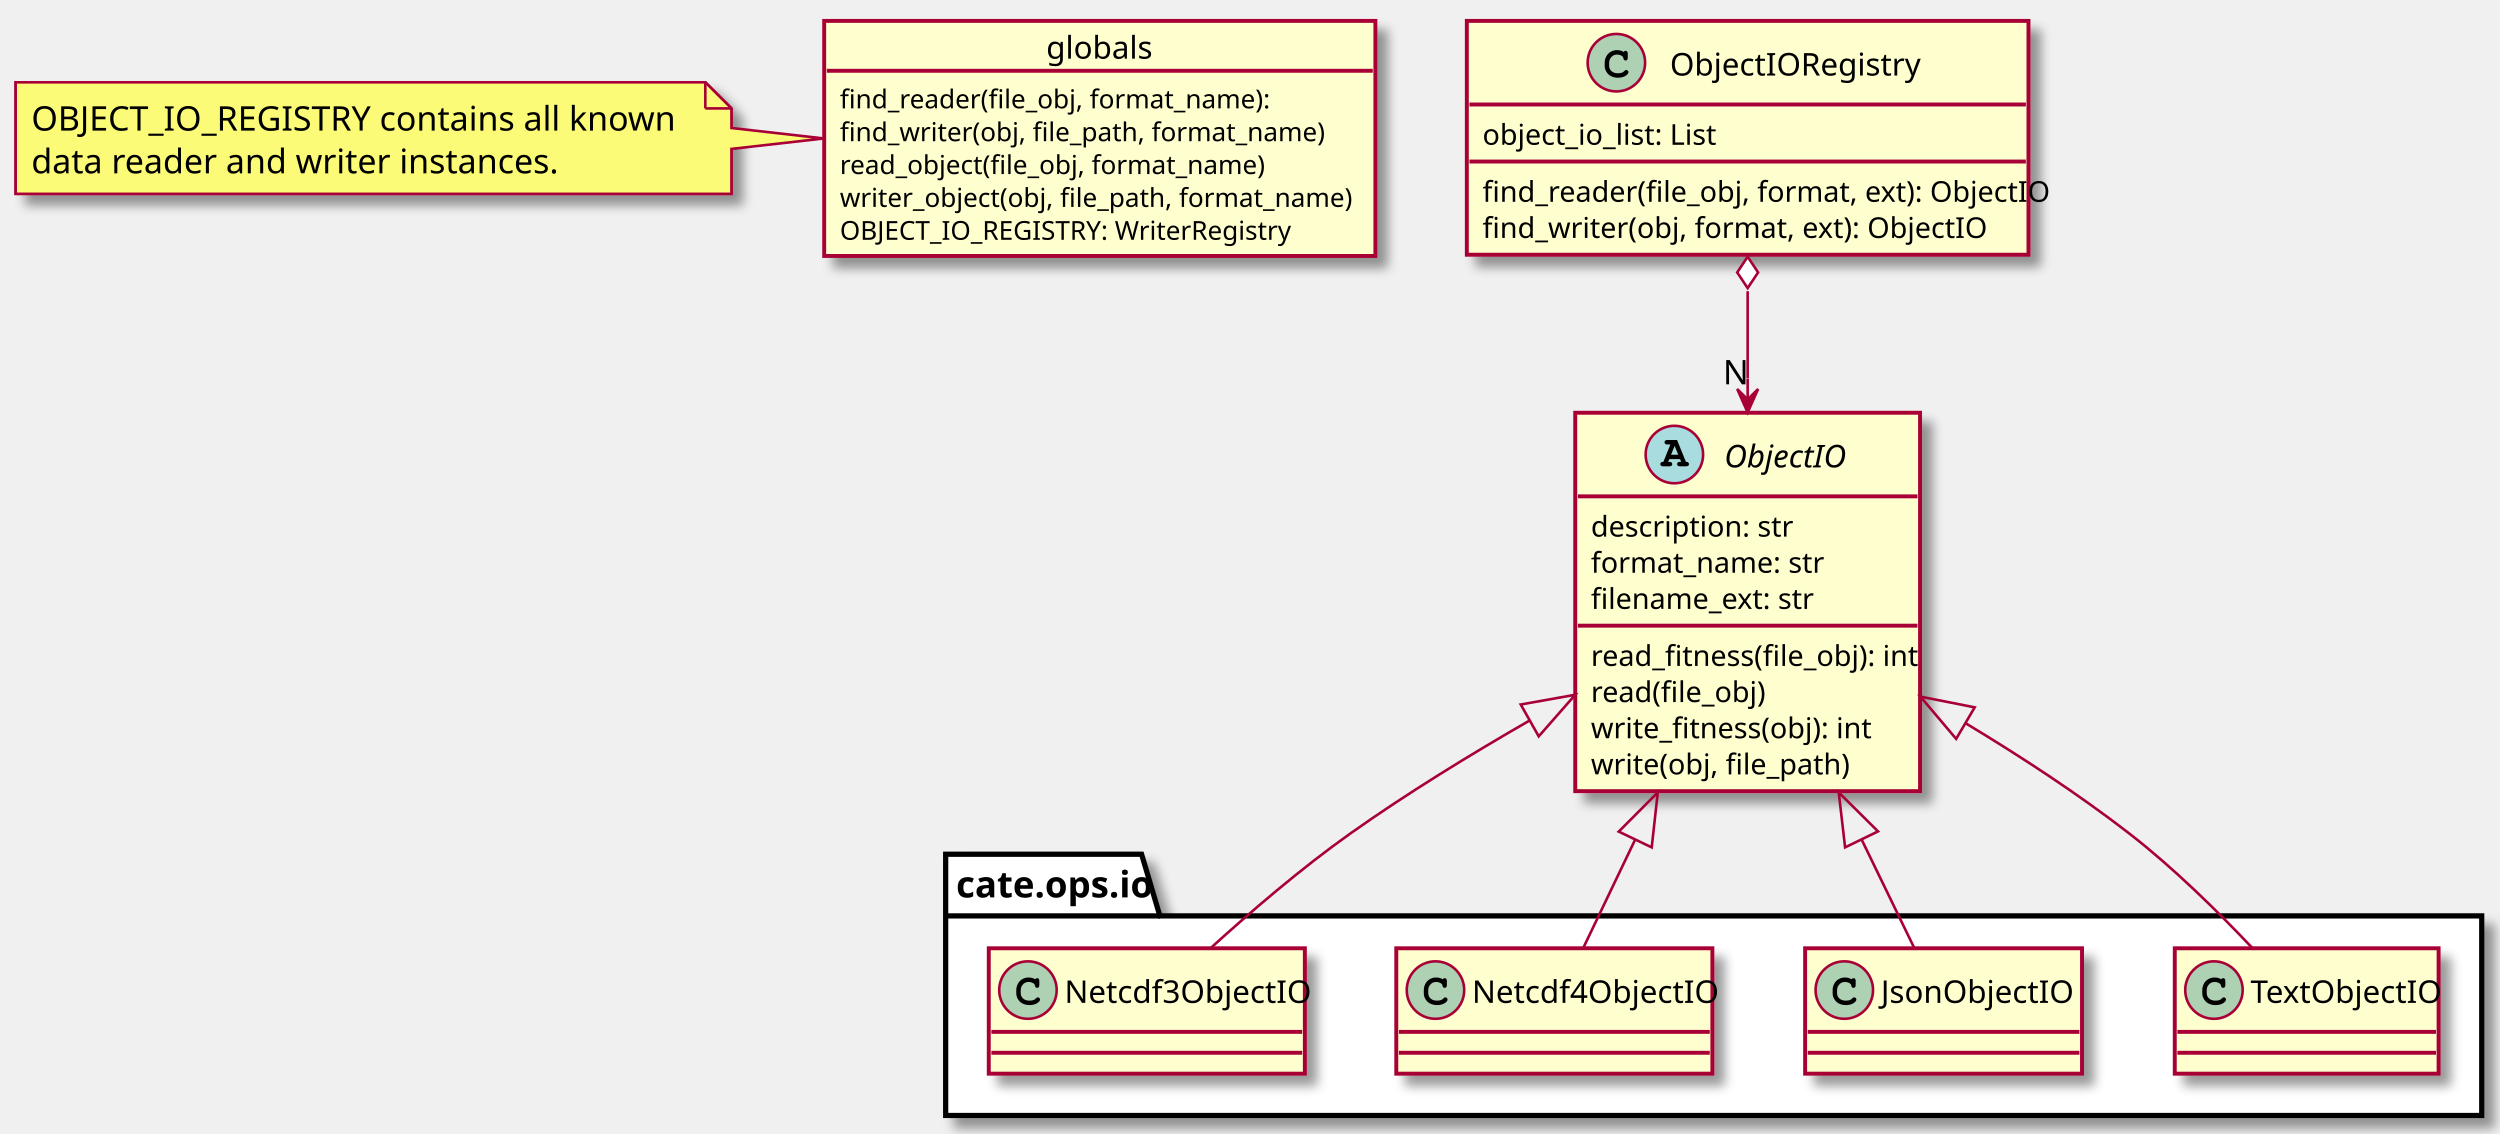
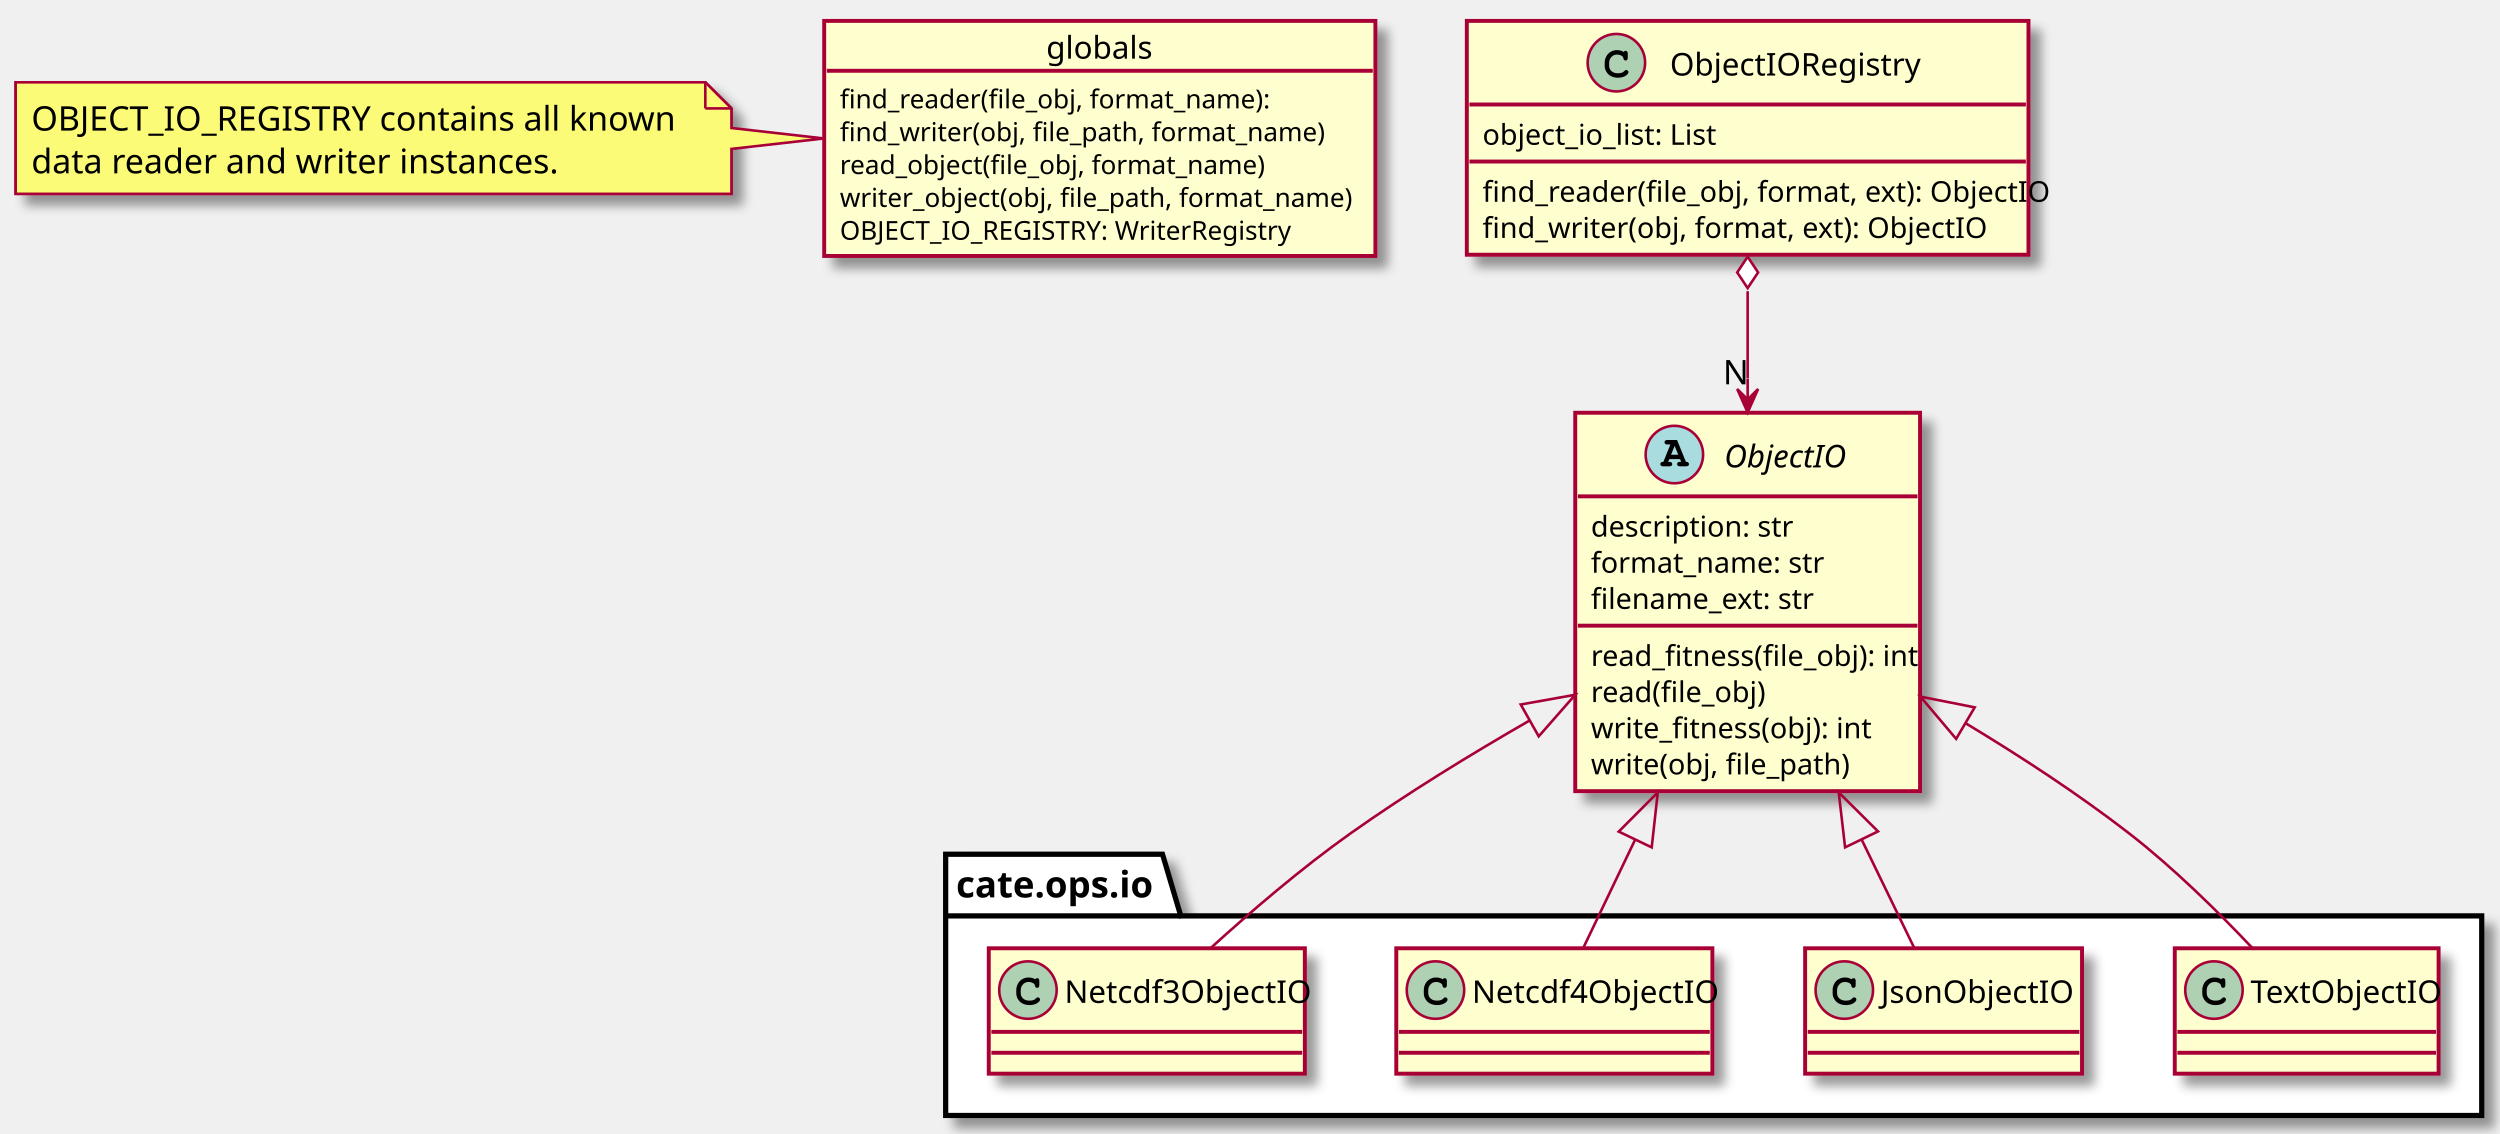
<svg xmlns="http://www.w3.org/2000/svg" height="434px" style="width:957px;height:434px;" version="1.1" viewBox="0 0 957 434" width="957px">
  <defs>
    <filter height="300%" id="f1" width="300%" x="-1" y="-1">
      <feGaussianBlur result="blurOut" stdDeviation="2.0" />
      <feColorMatrix in="blurOut" result="blurOut2" type="matrix" values="0 0 0 0 0 0 0 0 0 0 0 0 0 0 0 0 0 0 .4 0" />
      <feOffset dx="4.0" dy="4.0" in="blurOut2" result="blurOut3" />
      <feBlend in="SourceGraphic" in2="blurOut3" mode="normal" />
    </filter>
  </defs>
  <g>
-     <polygon fill="#FFFFFF" filter="url(#f1)" points="362,327,437,327,444,350.609,950,350.609,950,427,362,427,362,327" style="stroke: #000000; stroke-width: 2.0;" />
-     <line style="stroke: #000000; stroke-width: 2.0;" x1="362" x2="444" y1="350.609" y2="350.609" />
-     <text fill="#000000" font-family="sans-serif" font-size="14" font-weight="bold" lengthAdjust="spacingAndGlyphs" textLength="69" x="366" y="343.533">cate.ops.io</text>
+     <polygon fill="#FFFFFF" filter="url(#f1)" points="362,327,445,327,452,350.609,950,350.609,950,427,362,427,362,327" style="stroke: #000000; stroke-width: 2.0;" />
+     <line style="stroke: #000000; stroke-width: 2.0;" x1="362" x2="452" y1="350.609" y2="350.609" />
+     <text fill="#000000" font-family="sans-serif" font-size="14" font-weight="bold" lengthAdjust="spacingAndGlyphs" textLength="77" x="366" y="343.533">cate.ops.io</text>
    <rect fill="#FEFECE" filter="url(#f1)" height="48" style="stroke: #A80036; stroke-width: 1.5;" width="101" x="832.5" y="363" />
    <ellipse cx="847.5" cy="379" fill="#ADD1B2" rx="11" ry="11" style="stroke: #A80036; stroke-width: 1.0;" />
    <path d="M850.266,374.875 Q850.422,374.656 850.609,374.547 Q850.797,374.438 851.016,374.438 Q851.391,374.438 851.625,374.695 Q851.859,374.953 851.859,375.562 L851.859,377.016 Q851.859,377.625 851.625,377.891 Q851.391,378.156 851.016,378.156 Q850.672,378.156 850.469,377.953 Q850.266,377.766 850.156,377.25 Q850.109,376.891 849.922,376.703 Q849.594,376.328 848.984,376.109 Q848.375,375.891 847.75,375.891 Q846.984,375.891 846.352,376.219 Q845.719,376.547 845.227,377.297 Q844.734,378.047 844.734,379.078 L844.734,380.172 Q844.734,381.406 845.625,382.227 Q846.516,383.047 848.109,383.047 Q849.047,383.047 849.703,382.797 Q850.094,382.641 850.516,382.203 Q850.781,381.938 850.93,381.859 Q851.078,381.781 851.281,381.781 Q851.609,381.781 851.867,382.039 Q852.125,382.297 852.125,382.641 Q852.125,382.984 851.781,383.391 Q851.281,383.969 850.484,384.297 Q849.406,384.75 848.109,384.75 Q846.594,384.75 845.391,384.125 Q844.406,383.625 843.719,382.555 Q843.031,381.484 843.031,380.203 L843.031,379.047 Q843.031,377.719 843.648,376.57 Q844.266,375.422 845.359,374.805 Q846.453,374.188 847.688,374.188 Q848.422,374.188 849.07,374.352 Q849.719,374.516 850.266,374.875 Z " />
    <text fill="#000000" font-family="sans-serif" font-size="12" lengthAdjust="spacingAndGlyphs" textLength="69" x="861.5" y="383.91">TextObjectIO</text>
    <line style="stroke: #A80036; stroke-width: 1.5;" x1="833.5" x2="932.5" y1="395" y2="395" />
    <line style="stroke: #A80036; stroke-width: 1.5;" x1="833.5" x2="932.5" y1="403" y2="403" />
    <rect fill="#FEFECE" filter="url(#f1)" height="48" style="stroke: #A80036; stroke-width: 1.5;" width="106" x="691" y="363" />
    <ellipse cx="706" cy="379" fill="#ADD1B2" rx="11" ry="11" style="stroke: #A80036; stroke-width: 1.0;" />
    <path d="M708.766,374.875 Q708.922,374.656 709.109,374.547 Q709.297,374.438 709.516,374.438 Q709.891,374.438 710.125,374.695 Q710.359,374.953 710.359,375.562 L710.359,377.016 Q710.359,377.625 710.125,377.891 Q709.891,378.156 709.516,378.156 Q709.172,378.156 708.969,377.953 Q708.766,377.766 708.656,377.25 Q708.609,376.891 708.422,376.703 Q708.094,376.328 707.484,376.109 Q706.875,375.891 706.25,375.891 Q705.484,375.891 704.852,376.219 Q704.219,376.547 703.727,377.297 Q703.234,378.047 703.234,379.078 L703.234,380.172 Q703.234,381.406 704.125,382.227 Q705.016,383.047 706.609,383.047 Q707.547,383.047 708.203,382.797 Q708.594,382.641 709.016,382.203 Q709.281,381.938 709.43,381.859 Q709.578,381.781 709.781,381.781 Q710.109,381.781 710.367,382.039 Q710.625,382.297 710.625,382.641 Q710.625,382.984 710.281,383.391 Q709.781,383.969 708.984,384.297 Q707.906,384.75 706.609,384.75 Q705.094,384.75 703.891,384.125 Q702.906,383.625 702.219,382.555 Q701.531,381.484 701.531,380.203 L701.531,379.047 Q701.531,377.719 702.148,376.57 Q702.766,375.422 703.859,374.805 Q704.953,374.188 706.188,374.188 Q706.922,374.188 707.57,374.352 Q708.219,374.516 708.766,374.875 Z " />
    <text fill="#000000" font-family="sans-serif" font-size="12" lengthAdjust="spacingAndGlyphs" textLength="74" x="720" y="383.91">JsonObjectIO</text>
    <line style="stroke: #A80036; stroke-width: 1.5;" x1="692" x2="796" y1="395" y2="395" />
    <line style="stroke: #A80036; stroke-width: 1.5;" x1="692" x2="796" y1="403" y2="403" />
    <rect fill="#FEFECE" filter="url(#f1)" height="48" style="stroke: #A80036; stroke-width: 1.5;" width="121" x="534.5" y="363" />
    <ellipse cx="549.5" cy="379" fill="#ADD1B2" rx="11" ry="11" style="stroke: #A80036; stroke-width: 1.0;" />
    <path d="M552.266,374.875 Q552.422,374.656 552.609,374.547 Q552.797,374.438 553.016,374.438 Q553.391,374.438 553.625,374.695 Q553.859,374.953 553.859,375.562 L553.859,377.016 Q553.859,377.625 553.625,377.891 Q553.391,378.156 553.016,378.156 Q552.672,378.156 552.469,377.953 Q552.266,377.766 552.156,377.25 Q552.109,376.891 551.922,376.703 Q551.594,376.328 550.984,376.109 Q550.375,375.891 549.75,375.891 Q548.984,375.891 548.352,376.219 Q547.719,376.547 547.227,377.297 Q546.734,378.047 546.734,379.078 L546.734,380.172 Q546.734,381.406 547.625,382.227 Q548.516,383.047 550.109,383.047 Q551.047,383.047 551.703,382.797 Q552.094,382.641 552.516,382.203 Q552.781,381.938 552.93,381.859 Q553.078,381.781 553.281,381.781 Q553.609,381.781 553.867,382.039 Q554.125,382.297 554.125,382.641 Q554.125,382.984 553.781,383.391 Q553.281,383.969 552.484,384.297 Q551.406,384.75 550.109,384.75 Q548.594,384.75 547.391,384.125 Q546.406,383.625 545.719,382.555 Q545.031,381.484 545.031,380.203 L545.031,379.047 Q545.031,377.719 545.648,376.57 Q546.266,375.422 547.359,374.805 Q548.453,374.188 549.688,374.188 Q550.422,374.188 551.07,374.352 Q551.719,374.516 552.266,374.875 Z " />
    <text fill="#000000" font-family="sans-serif" font-size="12" lengthAdjust="spacingAndGlyphs" textLength="89" x="563.5" y="383.91">Netcdf4ObjectIO</text>
    <line style="stroke: #A80036; stroke-width: 1.5;" x1="535.5" x2="654.5" y1="395" y2="395" />
    <line style="stroke: #A80036; stroke-width: 1.5;" x1="535.5" x2="654.5" y1="403" y2="403" />
    <rect fill="#FEFECE" filter="url(#f1)" height="48" style="stroke: #A80036; stroke-width: 1.5;" width="121" x="378.5" y="363" />
    <ellipse cx="393.5" cy="379" fill="#ADD1B2" rx="11" ry="11" style="stroke: #A80036; stroke-width: 1.0;" />
    <path d="M396.266,374.875 Q396.422,374.656 396.609,374.547 Q396.797,374.438 397.016,374.438 Q397.391,374.438 397.625,374.695 Q397.859,374.953 397.859,375.562 L397.859,377.016 Q397.859,377.625 397.625,377.891 Q397.391,378.156 397.016,378.156 Q396.672,378.156 396.469,377.953 Q396.266,377.766 396.156,377.25 Q396.109,376.891 395.922,376.703 Q395.594,376.328 394.984,376.109 Q394.375,375.891 393.75,375.891 Q392.984,375.891 392.352,376.219 Q391.719,376.547 391.227,377.297 Q390.734,378.047 390.734,379.078 L390.734,380.172 Q390.734,381.406 391.625,382.227 Q392.516,383.047 394.109,383.047 Q395.047,383.047 395.703,382.797 Q396.094,382.641 396.516,382.203 Q396.781,381.938 396.93,381.859 Q397.078,381.781 397.281,381.781 Q397.609,381.781 397.867,382.039 Q398.125,382.297 398.125,382.641 Q398.125,382.984 397.781,383.391 Q397.281,383.969 396.484,384.297 Q395.406,384.75 394.109,384.75 Q392.594,384.75 391.391,384.125 Q390.406,383.625 389.719,382.555 Q389.031,381.484 389.031,380.203 L389.031,379.047 Q389.031,377.719 389.648,376.57 Q390.266,375.422 391.359,374.805 Q392.453,374.188 393.688,374.188 Q394.422,374.188 395.07,374.352 Q395.719,374.516 396.266,374.875 Z " />
    <text fill="#000000" font-family="sans-serif" font-size="12" lengthAdjust="spacingAndGlyphs" textLength="89" x="407.5" y="383.91">Netcdf3ObjectIO</text>
    <line style="stroke: #A80036; stroke-width: 1.5;" x1="379.5" x2="498.5" y1="395" y2="395" />
    <line style="stroke: #A80036; stroke-width: 1.5;" x1="379.5" x2="498.5" y1="403" y2="403" />
    <rect fill="#FEFECE" filter="url(#f1)" height="89.508" style="stroke: #A80036; stroke-width: 1.5;" width="215" x="561.5" y="8" />
    <ellipse cx="618.75" cy="24" fill="#ADD1B2" rx="11" ry="11" style="stroke: #A80036; stroke-width: 1.0;" />
    <path d="M621.516,19.875 Q621.672,19.656 621.859,19.547 Q622.047,19.438 622.266,19.438 Q622.641,19.438 622.875,19.695 Q623.109,19.953 623.109,20.562 L623.109,22.016 Q623.109,22.625 622.875,22.891 Q622.641,23.156 622.266,23.156 Q621.922,23.156 621.719,22.953 Q621.516,22.766 621.406,22.25 Q621.359,21.891 621.172,21.703 Q620.844,21.328 620.234,21.109 Q619.625,20.891 619,20.891 Q618.234,20.891 617.602,21.219 Q616.969,21.547 616.477,22.297 Q615.984,23.047 615.984,24.078 L615.984,25.172 Q615.984,26.406 616.875,27.227 Q617.766,28.047 619.359,28.047 Q620.297,28.047 620.953,27.797 Q621.344,27.641 621.766,27.203 Q622.031,26.938 622.18,26.859 Q622.328,26.781 622.531,26.781 Q622.859,26.781 623.117,27.039 Q623.375,27.297 623.375,27.641 Q623.375,27.984 623.031,28.391 Q622.531,28.969 621.734,29.297 Q620.656,29.75 619.359,29.75 Q617.844,29.75 616.641,29.125 Q615.656,28.625 614.969,27.555 Q614.281,26.484 614.281,25.203 L614.281,24.047 Q614.281,22.719 614.898,21.57 Q615.516,20.422 616.609,19.805 Q617.703,19.188 618.938,19.188 Q619.672,19.188 620.32,19.352 Q620.969,19.516 621.516,19.875 Z " />
    <text fill="#000000" font-family="sans-serif" font-size="12" lengthAdjust="spacingAndGlyphs" textLength="92" x="639.25" y="28.91">ObjectIORegistry</text>
    <line style="stroke: #A80036; stroke-width: 1.5;" x1="562.5" x2="775.5" y1="40" y2="40" />
    <text fill="#000000" font-family="sans-serif" font-size="11" lengthAdjust="spacingAndGlyphs" textLength="85" x="567.5" y="55.419">object_io_list: List</text>
    <line style="stroke: #A80036; stroke-width: 1.5;" x1="562.5" x2="775.5" y1="61.836" y2="61.836" />
    <text fill="#000000" font-family="sans-serif" font-size="11" lengthAdjust="spacingAndGlyphs" textLength="203" x="567.5" y="77.255">find_reader(file_obj, format, ext): ObjectIO</text>
    <text fill="#000000" font-family="sans-serif" font-size="11" lengthAdjust="spacingAndGlyphs" textLength="180" x="567.5" y="91.091">find_writer(obj, format, ext): ObjectIO</text>
    <rect fill="#FEFECE" filter="url(#f1)" height="144.852" style="stroke: #A80036; stroke-width: 1.5;" width="132" x="603" y="158" />
    <ellipse cx="640.95" cy="174" fill="#A9DCDF" rx="11" ry="11" style="stroke: #A80036; stroke-width: 1.0;" />
    <path d="M643.138,175.766 L638.997,175.766 L638.575,176.797 L638.997,176.797 Q639.606,176.797 639.872,177.031 Q640.138,177.266 640.138,177.656 Q640.138,178.031 639.872,178.266 Q639.606,178.5 638.997,178.5 L636.7,178.5 Q636.091,178.5 635.833,178.266 Q635.575,178.031 635.575,177.641 Q635.575,177.266 635.848,177.023 Q636.122,176.781 636.747,176.797 L639.419,170.141 L638.309,170.141 Q637.7,170.141 637.434,169.906 Q637.169,169.672 637.169,169.281 Q637.169,168.906 637.434,168.672 Q637.7,168.438 638.309,168.438 L641.981,168.438 L645.372,176.797 Q645.966,176.797 646.153,176.938 Q646.544,177.203 646.544,177.656 Q646.544,178.031 646.286,178.266 Q646.028,178.5 645.419,178.5 L643.122,178.5 Q642.513,178.5 642.247,178.266 Q641.981,178.031 641.981,177.641 Q641.981,177.266 642.247,177.031 Q642.513,176.797 643.122,176.797 L643.544,176.797 L643.138,175.766 Z M642.419,174.062 L641.059,170.688 L639.684,174.062 L642.419,174.062 Z " />
    <text fill="#000000" font-family="sans-serif" font-size="12" font-style="italic" lengthAdjust="spacingAndGlyphs" textLength="49" x="660.05" y="178.91">ObjectIO</text>
    <line style="stroke: #A80036; stroke-width: 1.5;" x1="604" x2="734" y1="190" y2="190" />
    <text fill="#000000" font-family="sans-serif" font-size="11" lengthAdjust="spacingAndGlyphs" textLength="72" x="609" y="205.419">description: str</text>
    <text fill="#000000" font-family="sans-serif" font-size="11" lengthAdjust="spacingAndGlyphs" textLength="82" x="609" y="219.255">format_name: str</text>
    <text fill="#000000" font-family="sans-serif" font-size="11" lengthAdjust="spacingAndGlyphs" textLength="80" x="609" y="233.091">filename_ext: str</text>
    <line style="stroke: #A80036; stroke-width: 1.5;" x1="604" x2="734" y1="239.508" y2="239.508" />
    <text fill="#000000" font-family="sans-serif" font-size="11" lengthAdjust="spacingAndGlyphs" textLength="120" x="609" y="254.927">read_fitness(file_obj): int</text>
    <text fill="#000000" font-family="sans-serif" font-size="11" lengthAdjust="spacingAndGlyphs" textLength="64" x="609" y="268.763">read(file_obj)</text>
    <text fill="#000000" font-family="sans-serif" font-size="11" lengthAdjust="spacingAndGlyphs" textLength="103" x="609" y="282.599">write_fitness(obj): int</text>
    <text fill="#000000" font-family="sans-serif" font-size="11" lengthAdjust="spacingAndGlyphs" textLength="94" x="609" y="296.435">write(obj, file_path)</text>
    <rect fill="#FEFECE" filter="url(#f1)" height="89.984" style="stroke: #A80036; stroke-width: 1.5;" width="211" x="315.5" y="8" />
    <text fill="#000000" font-family="sans-serif" font-size="12" lengthAdjust="spacingAndGlyphs" textLength="41" x="400.5" y="22.457">globals</text>
    <line style="stroke: #A80036; stroke-width: 1.5;" x1="316.5" x2="525.5" y1="27.094" y2="27.094" />
    <text fill="#000000" font-family="sans-serif" font-size="10" lengthAdjust="spacingAndGlyphs" textLength="168" x="321.5" y="41.475">find_reader(file_obj, format_name):</text>
    <text fill="#000000" font-family="sans-serif" font-size="10" lengthAdjust="spacingAndGlyphs" textLength="187" x="321.5" y="54.053">find_writer(obj, file_path, format_name)</text>
    <text fill="#000000" font-family="sans-serif" font-size="10" lengthAdjust="spacingAndGlyphs" textLength="168" x="321.5" y="66.631">read_object(file_obj, format_name)</text>
    <text fill="#000000" font-family="sans-serif" font-size="10" lengthAdjust="spacingAndGlyphs" textLength="199" x="321.5" y="79.209">writer_object(obj, file_path, format_name)</text>
    <text fill="#000000" font-family="sans-serif" font-size="10" lengthAdjust="spacingAndGlyphs" textLength="187" x="321.5" y="91.787">OBJECT_IO_REGISTRY: WriterRegistry</text>
    <polygon fill="#FBFB77" filter="url(#f1)" points="6,31.5,6,74.203,280,74.203,280,41.5,270,31.5,6,31.5" style="stroke: #A80036; stroke-width: 1.0;" />
    <polygon fill="#FBFB77" points="6,31.5,6,74.203,280,74.203,280,57,315.325,53,280,49,280,41.5,270,31.5,6,31.5" style="stroke: #A80036; stroke-width: 1.0;" />
    <line style="stroke: #A80036; stroke-width: 1.0;" x1="270" x2="270" y1="31.5" y2="41.5" />
    <line style="stroke: #A80036; stroke-width: 1.0;" x1="280" x2="270" y1="41.5" y2="41.5" />
    <text fill="#000000" font-family="sans-serif" font-size="13" lengthAdjust="spacingAndGlyphs" textLength="253" x="12" y="49.995">OBJECT_IO_REGISTRY contains all known</text>
    <text fill="#000000" font-family="sans-serif" font-size="13" lengthAdjust="spacingAndGlyphs" textLength="189" x="12" y="66.347">data reader and writer instances.</text>
    <path d="M669,111.48 C669,122.14 669,133.48 669,144.753 " fill="none" style="stroke: #A80036; stroke-width: 1.0;" />
    <polygon fill="#A80036" points="669,157.912,673,148.912,669,152.912,665,148.912,669,157.912" style="stroke: #A80036; stroke-width: 1.0;" />
    <line style="stroke: #A80036; stroke-width: 1.0;" x1="669" x2="669" y1="152.912" y2="144.912" />
    <polygon fill="#FFFFFF" points="669,98.286,665,104.286,669,110.286,673,104.286,669,98.286" style="stroke: #A80036; stroke-width: 1.0;" />
    <text fill="#000000" font-family="sans-serif" font-size="13" lengthAdjust="spacingAndGlyphs" textLength="9" x="659.536" y="147.122">N</text>
    <path d="M752.485,276.882 C773.543,289.57 795.652,304.016 815,319 C832.034,332.192 849.304,349.263 862.176,362.872 " fill="none" style="stroke: #A80036; stroke-width: 1.0;" />
    <polygon fill="none" points="748.812,282.842,735.127,266.664,755.914,270.777,748.812,282.842" style="stroke: #A80036; stroke-width: 1.0;" />
    <path d="M712.637,321.393 C720.042,336.647 727.119,351.225 732.67,362.661 " fill="none" style="stroke: #A80036; stroke-width: 1.0;" />
    <polygon fill="none" points="706.302,324.371,703.865,303.322,718.897,318.258,706.302,324.371" style="stroke: #A80036; stroke-width: 1.0;" />
    <path d="M625.945,321.393 C618.638,336.647 611.656,351.225 606.179,362.661 " fill="none" style="stroke: #A80036; stroke-width: 1.0;" />
    <polygon fill="none" points="619.647,318.336,634.6,303.322,632.273,324.384,619.647,318.336" style="stroke: #A80036; stroke-width: 1.0;" />
    <path d="M585.554,275.798 C562.783,288.881 538.481,303.794 517,319 C498.204,332.305 478.545,349.214 463.666,362.716 " fill="none" style="stroke: #A80036; stroke-width: 1.0;" />
    <polygon fill="none" points="582.14,269.686,602.998,265.951,589.022,281.878,582.14,269.686" style="stroke: #A80036; stroke-width: 1.0;" />
  </g>
</svg>
